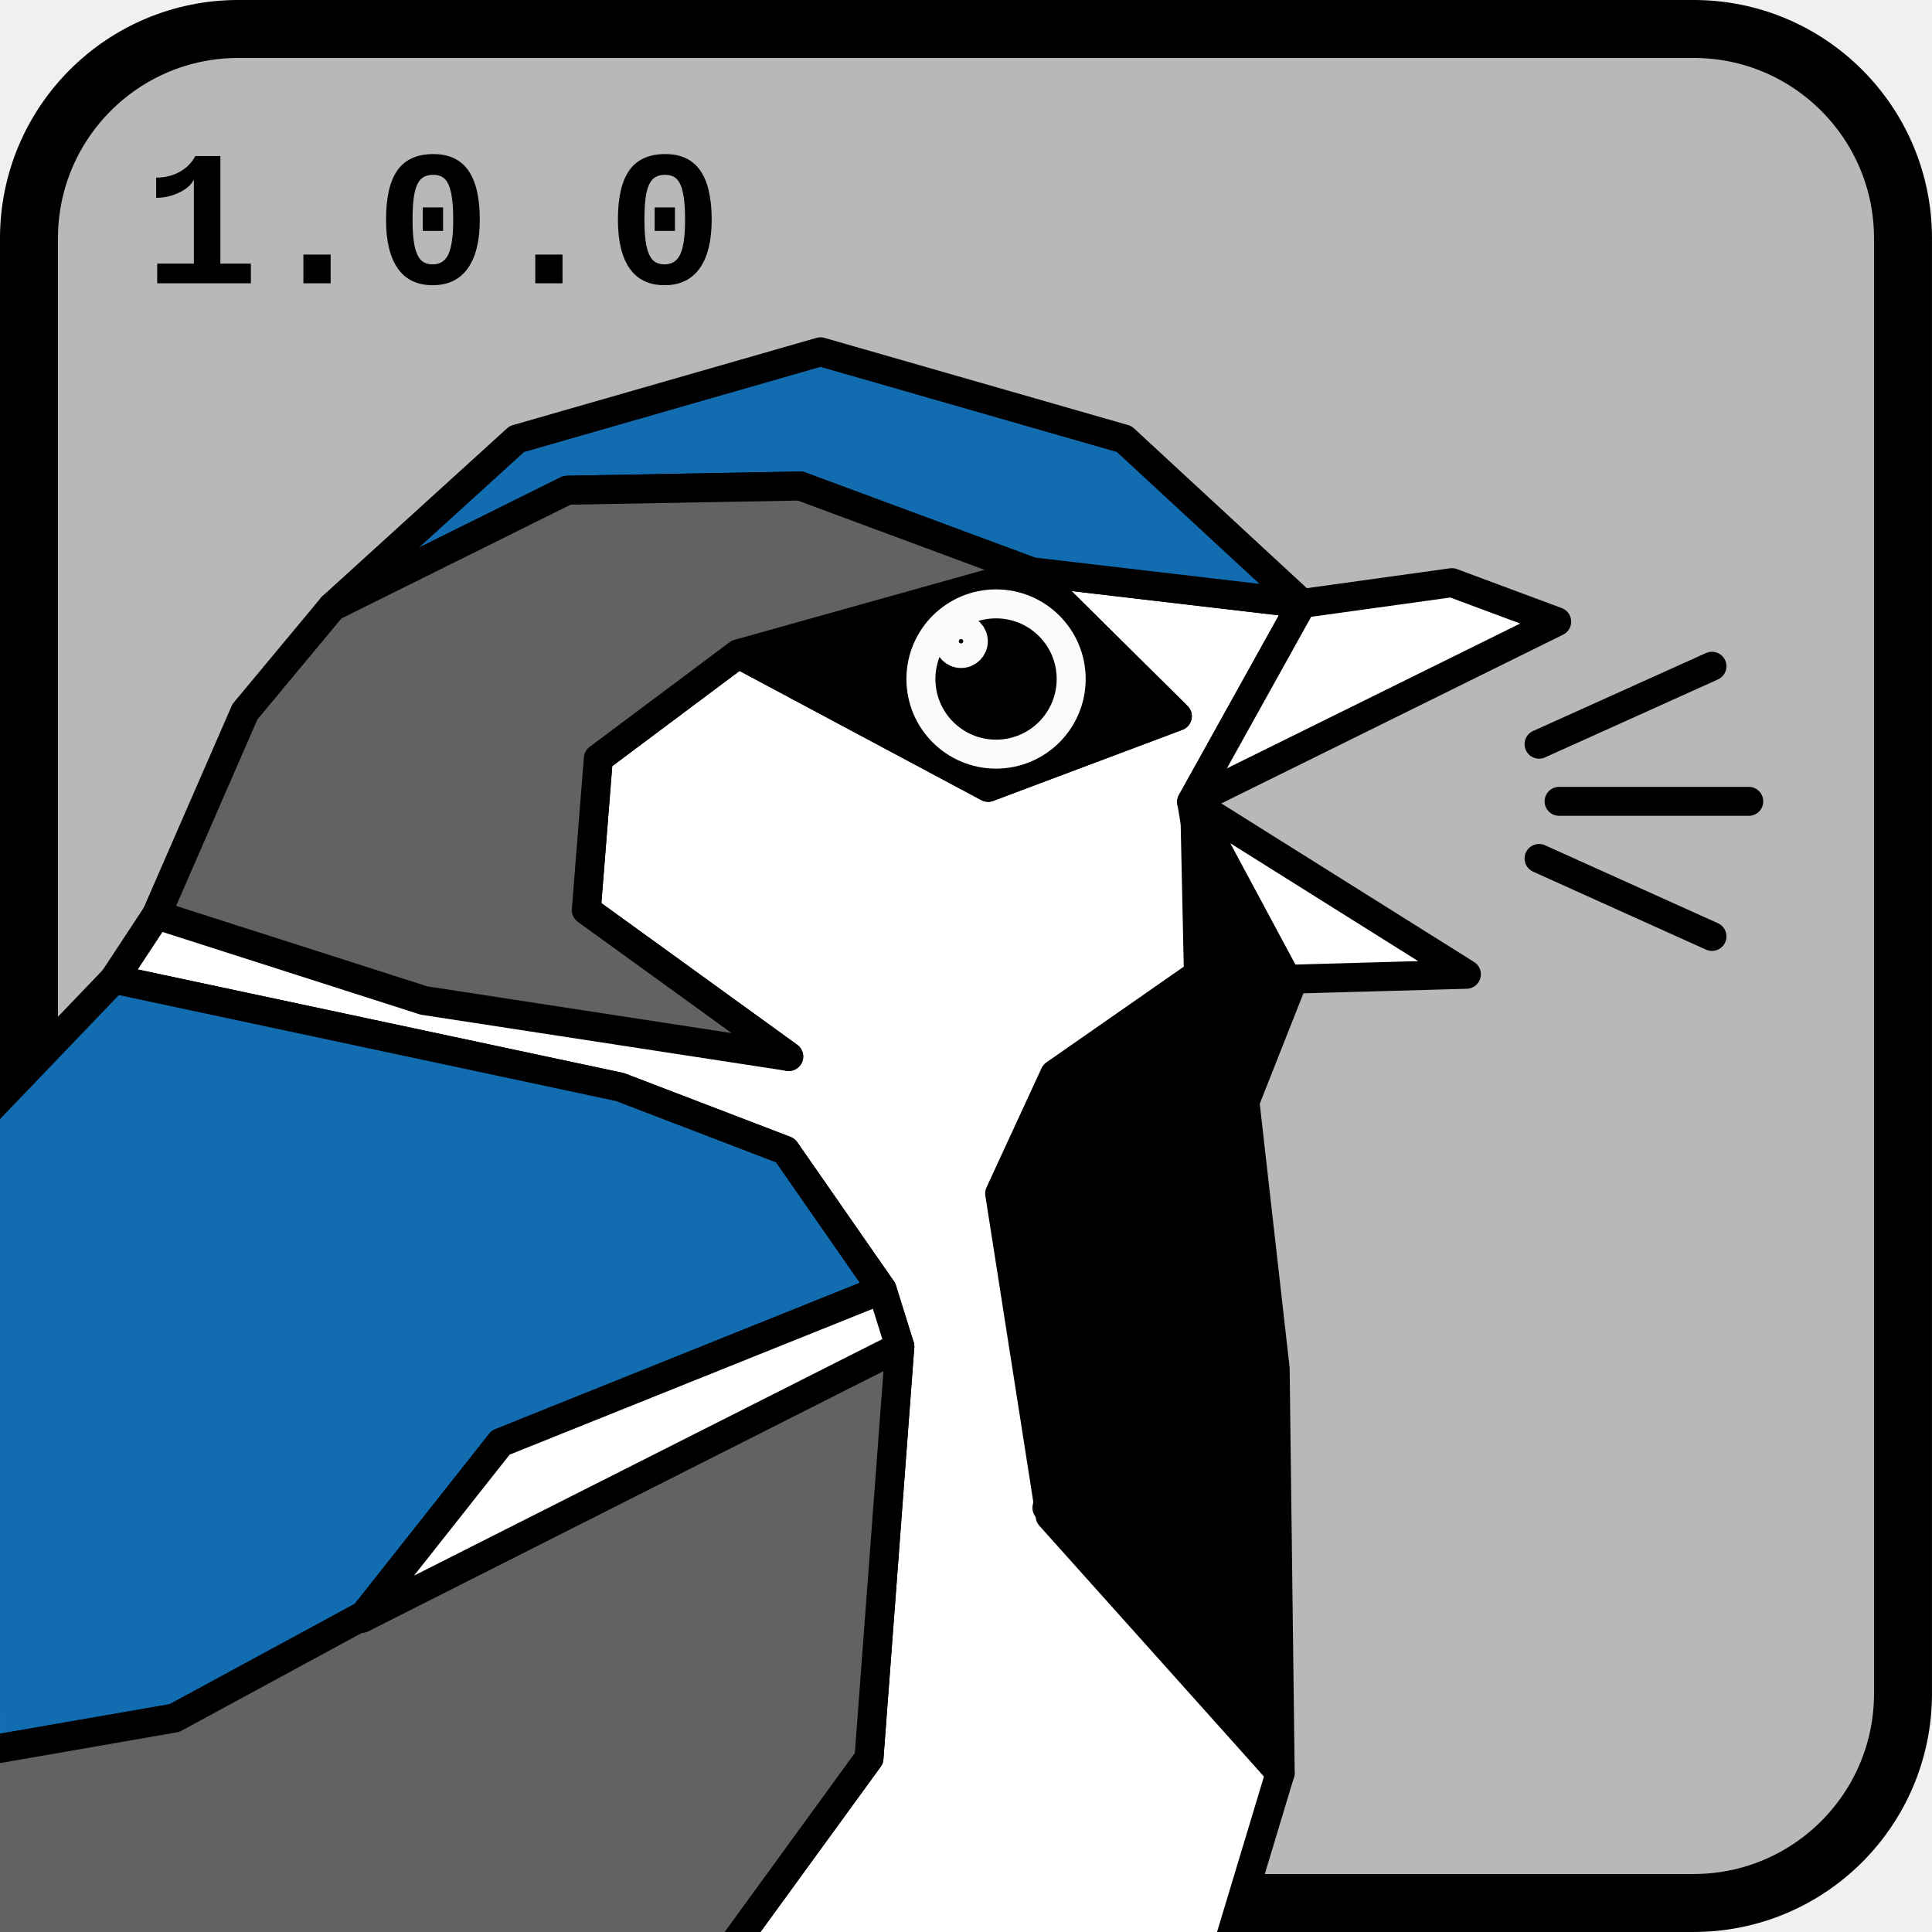
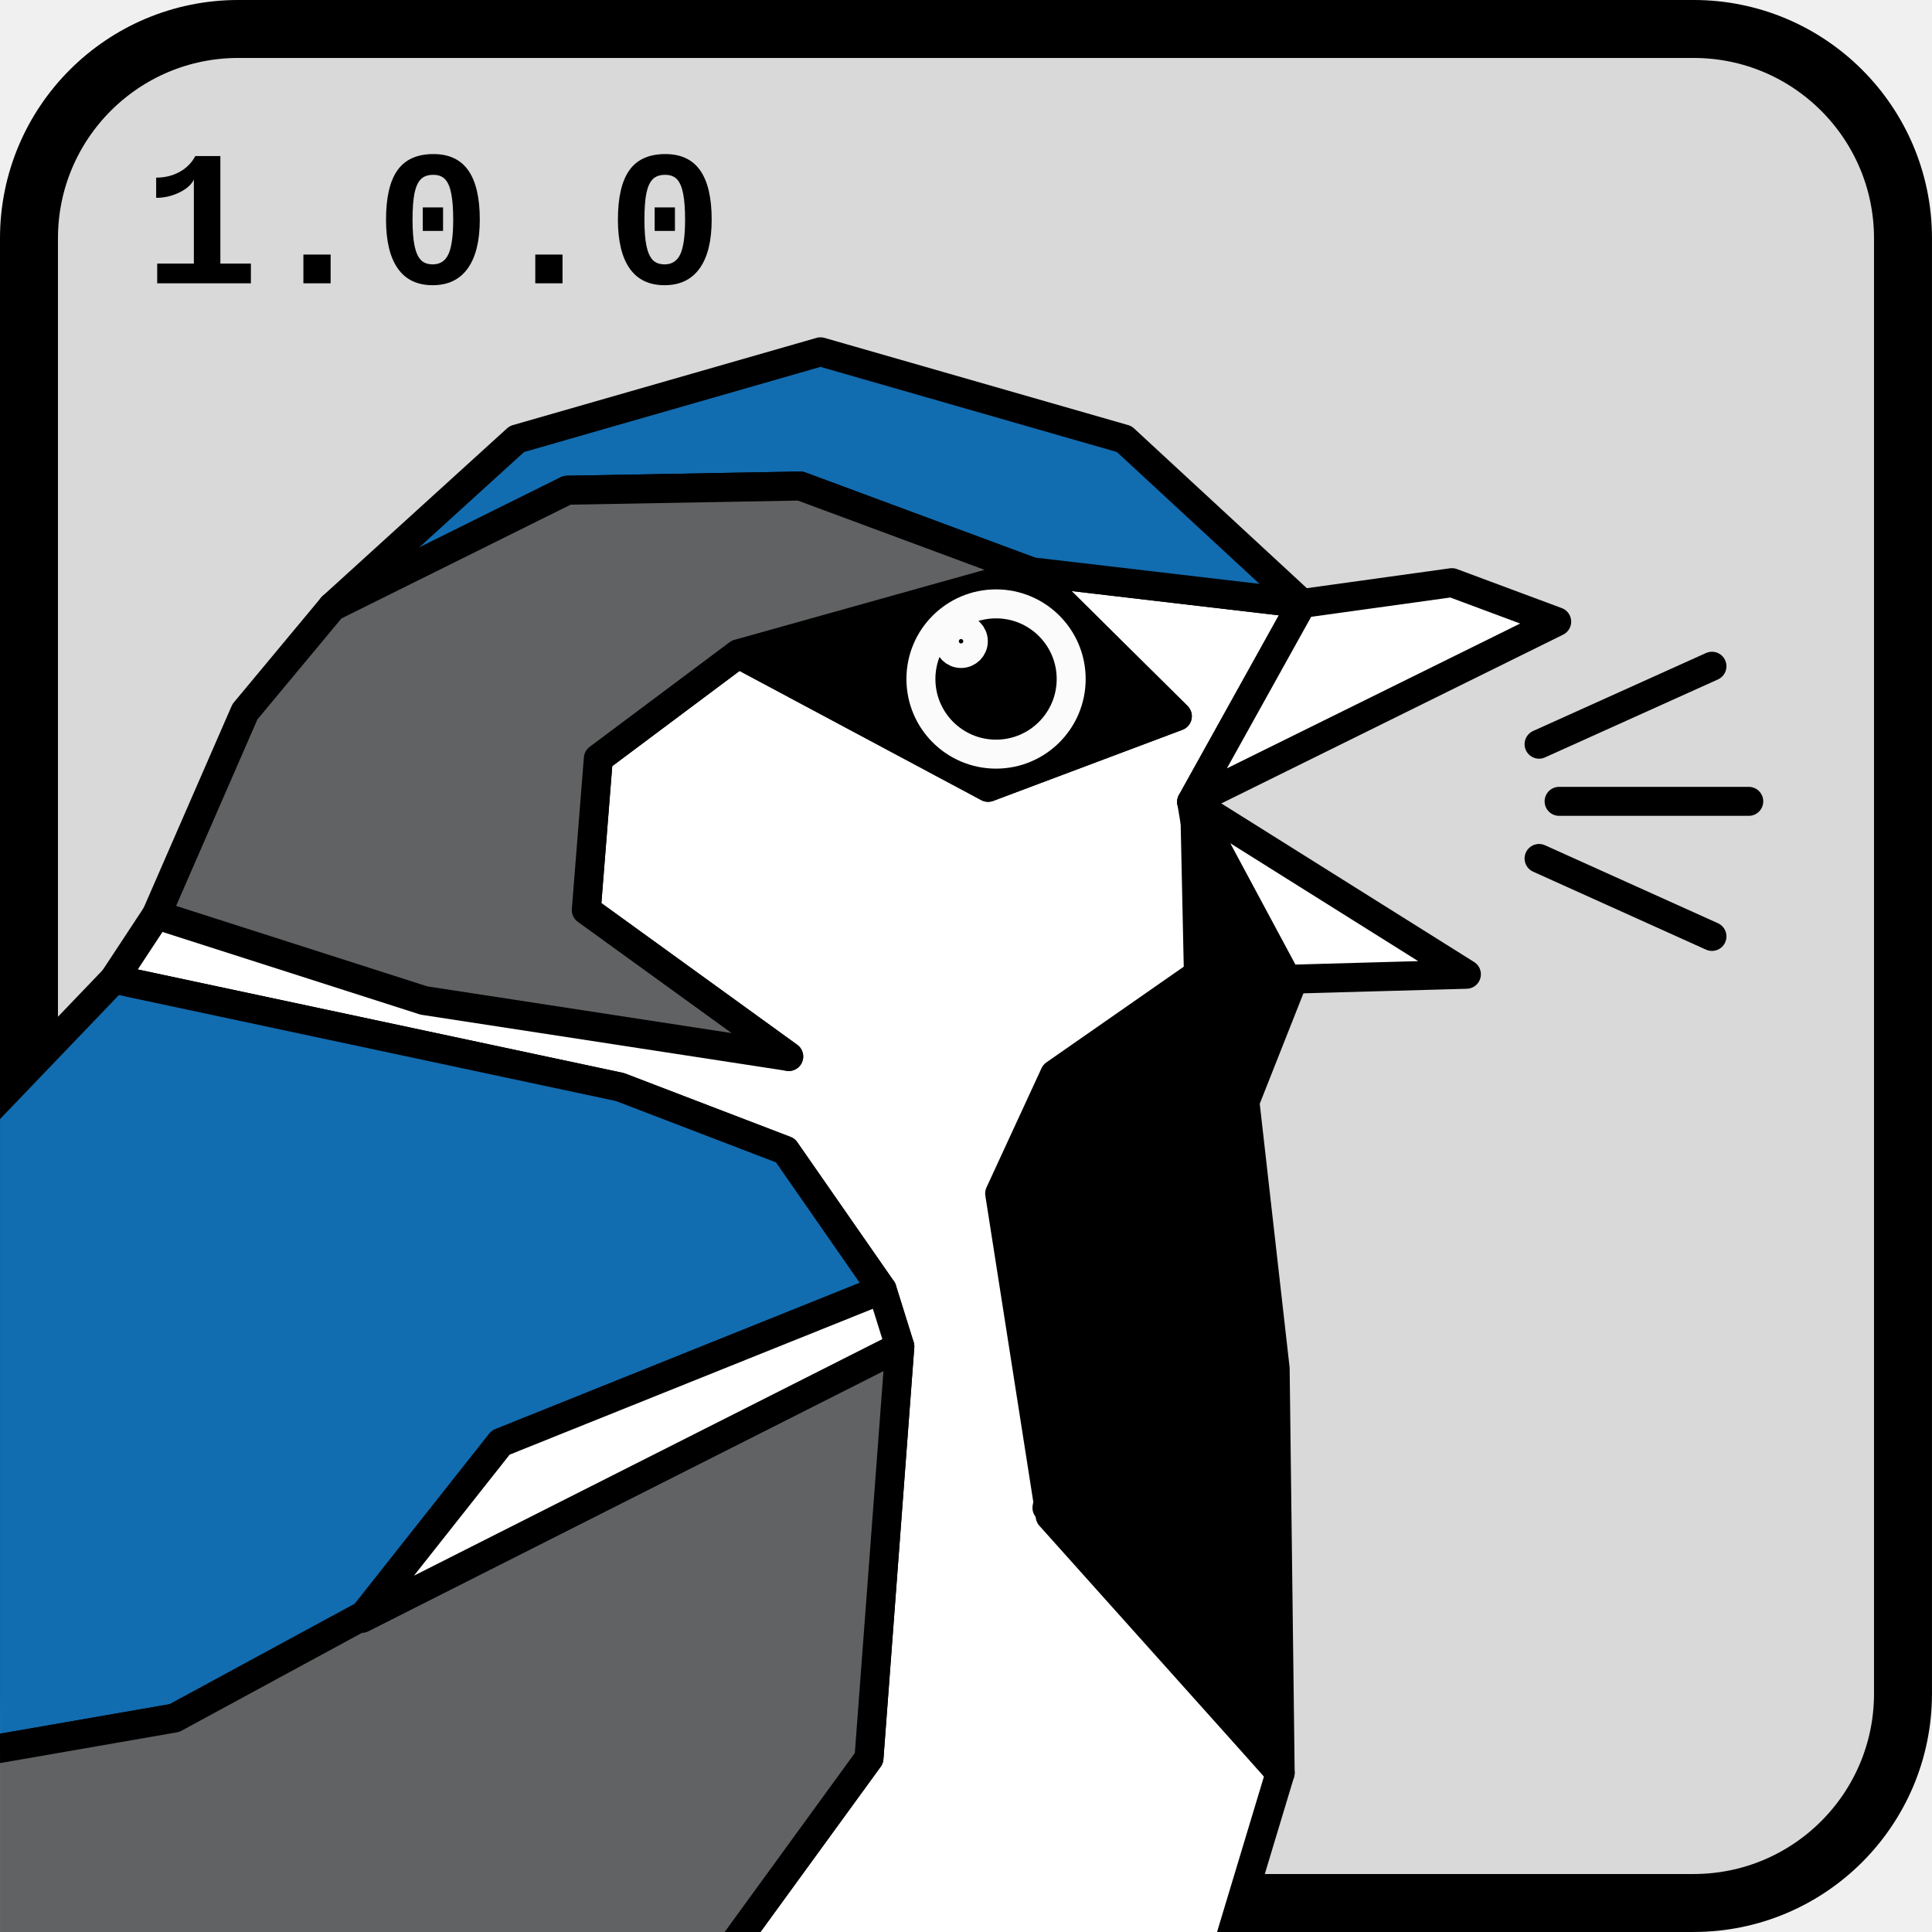
<svg xmlns="http://www.w3.org/2000/svg" width="100.001mm" height="100.001mm" viewBox="0 0 100.001 100.001" version="1.1" id="svg1" xml:space="preserve">
  <defs id="defs1">
    <rect x="36" y="21" width="295" height="42" id="rect3" />
    <linearGradient id="swatch155">
      <stop style="stop-color:#000000;stop-opacity:1;" offset="0" id="stop155" />
    </linearGradient>
    <clipPath clipPathUnits="userSpaceOnUse" id="clipPath1">
      <path id="path1" style="display:inline;fill:none;stroke-width:0;stroke-linecap:round;stroke-linejoin:round" d="M 11.172,0 H 88.828 C 95.017,0 100,4.983 100,11.172 V 88.828 C 100,95.017 88.828,100 88.828,100 H 0 V 11.172 C 0,4.983 4.983,0 11.172,0 Z" />
    </clipPath>
    <clipPath clipPathUnits="userSpaceOnUse" id="clipPath2">
      <path id="path2" style="display:inline;fill:none;stroke-width:0;stroke-linecap:round;stroke-linejoin:round" d="M 11.172,0 H 88.828 C 95.017,0 100,4.983 100,11.172 V 88.828 C 100,95.017 88.828,100 88.828,100 H 0 V 11.172 C 0,4.983 4.983,0 11.172,0 Z" />
    </clipPath>
    <clipPath clipPathUnits="userSpaceOnUse" id="clipPath3">
      <path id="path3" style="display:inline;fill:none;stroke-width:0;stroke-linecap:round;stroke-linejoin:round" d="M 11.172,0 H 88.828 C 95.017,0 100,4.983 100,11.172 V 88.828 C 100,95.017 88.828,100 88.828,100 H 0 V 11.172 C 0,4.983 4.983,0 11.172,0 Z" />
    </clipPath>
    <clipPath clipPathUnits="userSpaceOnUse" id="clipPath4">
      <path id="path4" style="display:inline;fill:none;stroke-width:0;stroke-linecap:round;stroke-linejoin:round" d="M 11.172,0 H 88.828 C 95.017,0 100,4.983 100,11.172 V 88.828 C 100,95.017 88.828,100 88.828,100 H 0 V 11.172 C 0,4.983 4.983,0 11.172,0 Z" />
    </clipPath>
    <clipPath clipPathUnits="userSpaceOnUse" id="clipPath5">
      <path id="path5" style="display:inline;fill:none;stroke-width:0;stroke-linecap:round;stroke-linejoin:round" d="M 11.172,0 H 88.828 C 95.017,0 100,4.983 100,11.172 V 88.828 C 100,95.017 88.828,100 88.828,100 H 0 V 11.172 C 0,4.983 4.983,0 11.172,0 Z" />
    </clipPath>
    <clipPath clipPathUnits="userSpaceOnUse" id="clipPath6">
      <path id="path6" style="display:inline;fill:none;stroke-width:0;stroke-linecap:round;stroke-linejoin:round" d="M 11.172,0 H 88.828 C 95.017,0 100,4.983 100,11.172 V 88.828 C 100,95.017 88.828,100 88.828,100 H 0 V 11.172 C 0,4.983 4.983,0 11.172,0 Z" />
    </clipPath>
    <clipPath clipPathUnits="userSpaceOnUse" id="clipPath7">
      <path id="path7" style="display:inline;fill:none;stroke-width:0;stroke-linecap:round;stroke-linejoin:round" d="M 11.172,0 H 88.828 C 95.017,0 100,4.983 100,11.172 V 88.828 C 100,95.017 88.828,100 88.828,100 H 0 V 11.172 C 0,4.983 4.983,0 11.172,0 Z" />
    </clipPath>
    <clipPath clipPathUnits="userSpaceOnUse" id="clipPath8">
      <path id="path8" style="display:inline;fill:none;stroke-width:0;stroke-linecap:round;stroke-linejoin:round" d="M 11.172,0 H 88.828 C 95.017,0 100,4.983 100,11.172 V 88.828 C 100,95.017 88.828,100 88.828,100 H 0 V 11.172 C 0,4.983 4.983,0 11.172,0 Z" />
    </clipPath>
    <clipPath clipPathUnits="userSpaceOnUse" id="clipPath9">
      <path id="path9" style="display:inline;fill:none;stroke-width:0;stroke-linecap:round;stroke-linejoin:round" d="M 11.172,0 H 88.828 C 95.017,0 100,4.983 100,11.172 V 88.828 C 100,95.017 88.828,100 88.828,100 H 0 V 11.172 C 0,4.983 4.983,0 11.172,0 Z" />
    </clipPath>
    <clipPath clipPathUnits="userSpaceOnUse" id="clipPath10">
      <path id="path10" style="display:inline;fill:none;stroke-width:0;stroke-linecap:round;stroke-linejoin:round" d="M 11.172,0 H 88.828 C 95.017,0 100,4.983 100,11.172 V 88.828 C 100,95.017 88.828,100 88.828,100 H 0 V 11.172 C 0,4.983 4.983,0 11.172,0 Z" />
    </clipPath>
    <clipPath clipPathUnits="userSpaceOnUse" id="clipPath11">
      <path id="path11" style="display:inline;fill:none;stroke-width:0;stroke-linecap:round;stroke-linejoin:round" d="M 11.172,0 H 88.828 C 95.017,0 100,4.983 100,11.172 V 88.828 C 100,95.017 88.828,100 88.828,100 H 0 V 11.172 C 0,4.983 4.983,0 11.172,0 Z" />
    </clipPath>
    <clipPath clipPathUnits="userSpaceOnUse" id="clipPath12">
      <path id="path12" style="display:inline;fill:none;stroke-width:0;stroke-linecap:round;stroke-linejoin:round" d="M 11.172,0 H 88.828 C 95.017,0 100,4.983 100,11.172 V 88.828 C 100,95.017 88.828,100 88.828,100 H 0 V 11.172 C 0,4.983 4.983,0 11.172,0 Z" />
    </clipPath>
    <clipPath clipPathUnits="userSpaceOnUse" id="clipPath13">
      <path id="path13" style="display:inline;fill:none;stroke-width:0;stroke-linecap:round;stroke-linejoin:round" d="M 11.172,0 H 88.828 C 95.017,0 100,4.983 100,11.172 V 88.828 C 100,95.017 88.828,100 88.828,100 H 0 V 11.172 C 0,4.983 4.983,0 11.172,0 Z" />
    </clipPath>
    <clipPath clipPathUnits="userSpaceOnUse" id="clipPath14">
      <path id="path14" style="display:inline;fill:none;stroke-width:0;stroke-linecap:round;stroke-linejoin:round" d="M 11.172,0 H 88.828 C 95.017,0 100,4.983 100,11.172 V 88.828 C 100,95.017 88.828,100 88.828,100 H 0 V 11.172 C 0,4.983 4.983,0 11.172,0 Z" />
    </clipPath>
    <clipPath clipPathUnits="userSpaceOnUse" id="clipPath15">
      <path id="path15" style="display:inline;fill:none;stroke-width:0;stroke-linecap:round;stroke-linejoin:round" d="M 11.172,0 H 88.828 C 95.017,0 100,4.983 100,11.172 V 88.828 C 100,95.017 88.828,100 88.828,100 H 0 V 11.172 C 0,4.983 4.983,0 11.172,0 Z" />
    </clipPath>
    <clipPath clipPathUnits="userSpaceOnUse" id="clipPath16">
      <path id="path16" style="display:inline;fill:none;stroke-width:0;stroke-linecap:round;stroke-linejoin:round" d="M 11.172,0 H 88.828 C 95.017,0 100,4.983 100,11.172 V 88.828 C 100,95.017 88.828,100 88.828,100 H 0 V 11.172 C 0,4.983 4.983,0 11.172,0 Z" />
    </clipPath>
    <clipPath clipPathUnits="userSpaceOnUse" id="clipPath17">
      <path id="path17" style="display:inline;fill:none;stroke-width:0;stroke-linecap:round;stroke-linejoin:round" d="M 11.172,0 H 88.828 C 95.017,0 100,4.983 100,11.172 V 88.828 C 100,95.017 88.828,100 88.828,100 H 0 V 11.172 C 0,4.983 4.983,0 11.172,0 Z" />
    </clipPath>
    <clipPath clipPathUnits="userSpaceOnUse" id="clipPath18">
      <path id="path18" style="display:inline;fill:none;stroke-width:0;stroke-linecap:round;stroke-linejoin:round" d="M 11.172,0 H 88.828 C 95.017,0 100,4.983 100,11.172 V 88.828 C 100,95.017 88.828,100 88.828,100 H 0 V 11.172 C 0,4.983 4.983,0 11.172,0 Z" />
    </clipPath>
    <clipPath clipPathUnits="userSpaceOnUse" id="clipPath19">
      <path id="path19" style="display:inline;fill:none;stroke-width:0;stroke-linecap:round;stroke-linejoin:round" d="M 11.172,0 H 88.828 C 95.017,0 100,4.983 100,11.172 V 88.828 C 100,95.017 88.828,100 88.828,100 H 0 V 11.172 C 0,4.983 4.983,0 11.172,0 Z" />
    </clipPath>
    <clipPath clipPathUnits="userSpaceOnUse" id="clipPath20">
      <path id="path20" style="display:inline;fill:none;stroke-width:0;stroke-linecap:round;stroke-linejoin:round" d="M 11.172,0 H 88.828 C 95.017,0 100,4.983 100,11.172 V 88.828 C 100,95.017 88.828,100 88.828,100 H 0 V 11.172 C 0,4.983 4.983,0 11.172,0 Z" />
    </clipPath>
    <clipPath clipPathUnits="userSpaceOnUse" id="clipPath21">
      <path id="path21" style="display:inline;fill:none;stroke-width:0;stroke-linecap:round;stroke-linejoin:round" d="M 11.172,0 H 88.828 C 95.017,0 100,4.983 100,11.172 V 88.828 C 100,95.017 88.828,100 88.828,100 H 0 V 11.172 C 0,4.983 4.983,0 11.172,0 Z" />
    </clipPath>
    <clipPath clipPathUnits="userSpaceOnUse" id="clipPath22">
      <path id="path22" style="display:inline;fill:none;stroke-width:0;stroke-linecap:round;stroke-linejoin:round" d="M 11.172,0 H 88.828 C 95.017,0 100,4.983 100,11.172 V 88.828 C 100,95.017 88.828,100 88.828,100 H 0 V 11.172 C 0,4.983 4.983,0 11.172,0 Z" />
    </clipPath>
    <clipPath clipPathUnits="userSpaceOnUse" id="clipPath23">
      <path id="path23" style="display:inline;fill:none;stroke-width:0;stroke-linecap:round;stroke-linejoin:round" d="M 11.172,0 H 88.828 C 95.017,0 100,4.983 100,11.172 V 88.828 C 100,95.017 88.828,100 88.828,100 H 0 V 11.172 C 0,4.983 4.983,0 11.172,0 Z" />
    </clipPath>
    <clipPath clipPathUnits="userSpaceOnUse" id="clipPath26">
      <path id="path26" style="display:inline;fill:none;stroke-width:0;stroke-linecap:round;stroke-linejoin:round" d="M 11.172,0 H 88.828 C 95.017,0 100,4.983 100,11.172 V 88.828 C 100,95.017 88.828,100 88.828,100 H 0 V 11.172 C 0,4.983 4.983,0 11.172,0 Z" />
    </clipPath>
    <clipPath clipPathUnits="userSpaceOnUse" id="clipPath28">
      <path id="path28" style="display:inline;fill:none;stroke-width:0;stroke-linecap:round;stroke-linejoin:round" d="M 11.172,0 H 88.828 C 95.017,0 100,4.983 100,11.172 V 88.828 C 100,95.017 88.828,100 88.828,100 H 0 V 11.172 C 0,4.983 4.983,0 11.172,0 Z" />
    </clipPath>
    <clipPath clipPathUnits="userSpaceOnUse" id="clipPath29">
      <path id="path29" style="display:inline;fill:none;stroke-width:0;stroke-linecap:round;stroke-linejoin:round" d="M 11.172,0 H 88.828 C 95.017,0 100,4.983 100,11.172 V 88.828 C 100,95.017 88.828,100 88.828,100 H 0 V 11.172 C 0,4.983 4.983,0 11.172,0 Z" />
    </clipPath>
    <clipPath clipPathUnits="userSpaceOnUse" id="clipPath30">
      <path id="path30" style="display:inline;fill:none;stroke-width:0;stroke-linecap:round;stroke-linejoin:round" d="M 11.172,0 H 88.828 C 95.017,0 100,4.983 100,11.172 V 88.828 C 100,95.017 88.828,100 88.828,100 H 0 V 11.172 C 0,4.983 4.983,0 11.172,0 Z" />
    </clipPath>
    <clipPath clipPathUnits="userSpaceOnUse" id="clipPath31">
      <path id="path31" style="display:inline;fill:none;stroke-width:0;stroke-linecap:round;stroke-linejoin:round" d="M 11.172,0 H 88.828 C 95.017,0 100,4.983 100,11.172 V 88.828 C 100,95.017 88.828,100 88.828,100 H 0 V 11.172 C 0,4.983 4.983,0 11.172,0 Z" />
    </clipPath>
  </defs>
  <g id="layer1" transform="translate(7.3432922e-4,7.3432922e-4)">
-     <rect style="display:inline;fill:#808080;fill-opacity:0.5;stroke:#000000;stroke-width:3;stroke-linecap:round;stroke-linejoin:round;stroke-dasharray:none;stroke-opacity:1" id="rect1" width="97" height="97" x="1.499" y="1.499" ry="10.837" clip-path="none" />
+     <rect style="display:inline;fill:#808080;fill-opacity:0.2;stroke:#000000;stroke-width:3;stroke-linecap:round;stroke-linejoin:round;stroke-dasharray:none;stroke-opacity:1" id="rect1" width="97" height="97" x="1.499" y="1.499" ry="10.837" clip-path="none" />
    <path id="path50" style="display:inline;fill:none;stroke-width:0;stroke-linecap:round;stroke-linejoin:round" d="M 11.172,0 H 88.828 C 95.017,0 100,4.983 100,11.172 V 88.828 C 100,95.017 88.828,100 88.828,100 H 0 V 11.172 C 0,4.983 4.983,0 11.172,0 Z" clip-path="url(#clipPath31)" />
    <path style="fill:#bfbfbf;fill-opacity:1;fill-rule:nonzero;stroke:#000000;stroke-width:1.5;stroke-linecap:round;stroke-linejoin:round;stroke-dasharray:none;stroke-opacity:1" d="m 80.699,41.477 h 9.817" id="path137-9-67" clip-path="url(#clipPath30)" />
    <path id="path49" style="display:inline;fill:none;stroke-width:0;stroke-linecap:round;stroke-linejoin:round" d="M 11.172,0 H 88.828 C 95.017,0 100,4.983 100,11.172 V 88.828 C 100,95.017 88.828,100 88.828,100 H 0 V 11.172 C 0,4.983 4.983,0 11.172,0 Z" clip-path="url(#clipPath29)" />
    <path style="fill:#bfbfbf;fill-opacity:1;fill-rule:nonzero;stroke:#000000;stroke-width:1.5;stroke-linecap:round;stroke-linejoin:round;stroke-dasharray:none;stroke-opacity:1" d="m 79.662,38.519 8.949,-4.035" id="path137-9-6-9" clip-path="url(#clipPath28)" />
    <path id="path48" style="display:inline;fill:none;stroke-width:0;stroke-linecap:round;stroke-linejoin:round" d="M 11.172,0 H 88.828 C 95.017,0 100,4.983 100,11.172 V 88.828 C 100,95.017 88.828,100 88.828,100 H 0 V 11.172 C 0,4.983 4.983,0 11.172,0 Z" clip-path="url(#clipPath26)" />
    <path style="fill:#bfbfbf;fill-opacity:1;fill-rule:nonzero;stroke:#000000;stroke-width:1.5;stroke-linecap:round;stroke-linejoin:round;stroke-dasharray:none;stroke-opacity:1" d="m 79.662,44.434 8.949,4.035" id="path138-6" clip-path="url(#clipPath23)" />
    <path id="path46" style="display:inline;fill:none;stroke-width:0;stroke-linecap:round;stroke-linejoin:round" d="M 11.172,0 H 88.828 C 95.017,0 100,4.983 100,11.172 V 88.828 C 100,95.017 88.828,100 88.828,100 H 0 V 11.172 C 0,4.983 4.983,0 11.172,0 Z" clip-path="url(#clipPath22)" />
    <path d="m 67.391,31.235 -14.003,-1.641 7.551,7.478 -9.796,3.68 -12.931,-6.911 -7.243,5.416 -0.623,7.848 10.478,7.58 -15.773,-4.52 -16.954,-2.816 -2.196,3.334 26.189,5.582 6.53,2.503 2.03,0.778 5.003,7.198 0.468,1.5 0.453,1.451 -1.597,21.311 -8.688,11.944 25.608,3.284 4.364,-14.469 -12.071,-13.721 3.074,-16.832 -0.295,-6.268 6.721,-1.493 -2.01,-11.944 z" style="display:inline;fill:#ffffff;fill-opacity:1;stroke:#000000;stroke-width:1.5;stroke-linecap:round;stroke-linejoin:round;stroke-dasharray:none" id="path192" clip-path="url(#clipPath21)" />
    <path id="path44" style="display:inline;fill:none;stroke-width:0;stroke-linecap:round;stroke-linejoin:round" d="M 11.172,0 H 88.828 C 95.017,0 100,4.983 100,11.172 V 88.828 C 100,95.017 88.828,100 88.828,100 H 0 V 11.172 C 0,4.983 4.983,0 11.172,0 Z" clip-path="url(#clipPath20)" />
    <path d="m -23.9,94.653 32.931,-5.726 9.825,-5.328 7.057,-8.928 19.739,-7.926 -5.003,-7.198 -2.03,-0.778 -6.53,-2.503 -26.189,-5.582 -9.803,10.227 z" style="display:inline;fill:#126cb0;fill-opacity:1;stroke:#000000;stroke-width:1.5;stroke-linecap:round;stroke-linejoin:round;stroke-dasharray:none" id="path188" clip-path="url(#clipPath19)" />
    <path id="path43" style="display:inline;fill:none;stroke-width:0;stroke-linecap:round;stroke-linejoin:round" d="M 11.172,0 H 88.828 C 95.017,0 100,4.983 100,11.172 V 88.828 C 100,95.017 88.828,100 88.828,100 H 0 V 11.172 C 0,4.983 4.983,0 11.172,0 Z" clip-path="url(#clipPath18)" />
    <path d="m 36.29,102.949 8.688,-11.944 1.597,-21.311 v 0 L 18.729,83.759 18.856,83.598 9.031,88.926 -23.9,94.653 -32.721,108.621 Z" style="display:inline;fill:#616263;fill-opacity:1;stroke:#000000;stroke-width:1.5;stroke-linecap:round;stroke-linejoin:round;stroke-dasharray:none" id="path190" clip-path="url(#clipPath17)" />
    <path id="path42" style="display:inline;fill:none;stroke-width:0;stroke-linecap:round;stroke-linejoin:round" d="M 11.172,0 H 88.828 C 95.017,0 100,4.983 100,11.172 V 88.828 C 100,95.017 88.828,100 88.828,100 H 0 V 11.172 C 0,4.983 4.983,0 11.172,0 Z" clip-path="url(#clipPath16)" />
    <path d="M 67.391,31.235 61.68,41.507 80.574,32.177 75.15,30.158 Z" style="fill:#ffffff;stroke:#000000;stroke-width:1.5;stroke-linecap:round;stroke-linejoin:round;stroke-dasharray:none" id="path198" clip-path="url(#clipPath15)" />
    <path id="path41" style="display:inline;fill:none;stroke-width:0;stroke-linecap:round;stroke-linejoin:round" d="M 11.172,0 H 88.828 C 95.017,0 100,4.983 100,11.172 V 88.828 C 100,95.017 88.828,100 88.828,100 H 0 V 11.172 C 0,4.983 4.983,0 11.172,0 Z" clip-path="url(#clipPath14)" />
    <path d="m 61.68,41.507 4.929,9.181 9.292,-0.26 z" style="fill:#ffffff;stroke:#000000;stroke-width:1.5;stroke-linecap:round;stroke-linejoin:round;stroke-dasharray:none" id="path199" clip-path="url(#clipPath13)" />
    <path id="path40" style="display:inline;fill:none;stroke-width:0;stroke-linecap:round;stroke-linejoin:round" d="M 11.172,0 H 88.828 C 95.017,0 100,4.983 100,11.172 V 88.828 C 100,95.017 88.828,100 88.828,100 H 0 V 11.172 C 0,4.983 4.983,0 11.172,0 Z" clip-path="url(#clipPath12)" />
    <path d="m 53.388,29.594 -15.176,4.247 12.931,6.911 9.796,-3.68 z" style="fill:#000000;fill-opacity:1;stroke:#000000;stroke-width:1.5;stroke-linecap:round;stroke-linejoin:round;stroke-dasharray:none" id="path193" clip-path="url(#clipPath11)" />
    <path id="path39" style="display:inline;fill:none;stroke-width:0;stroke-linecap:round;stroke-linejoin:round" d="M 11.172,0 H 88.828 C 95.017,0 100,4.983 100,11.172 V 88.828 C 100,95.017 88.828,100 88.828,100 H 0 V 11.172 C 0,4.983 4.983,0 11.172,0 Z" clip-path="url(#clipPath10)" />
    <path d="m 42.468,18.209 -15.718,4.515 -9.553,8.684 12.158,-6.035 12.071,-0.217 11.963,4.437 14.003,1.641 -9.205,-8.511 z" style="fill:#126cb0;fill-opacity:1;stroke:#000000;stroke-width:1.5;stroke-linecap:round;stroke-linejoin:round;stroke-dasharray:none" id="path197" clip-path="url(#clipPath9)" />
    <path id="path38" style="display:inline;fill:none;stroke-width:0;stroke-linecap:round;stroke-linejoin:round" d="M 11.172,0 H 88.828 C 95.017,0 100,4.983 100,11.172 V 88.828 C 100,95.017 88.828,100 88.828,100 H 0 V 11.172 C 0,4.983 4.983,0 11.172,0 Z" clip-path="url(#clipPath8)" />
    <path d="m 61.846,41.936 0.183,8.485 -7.44,5.184 -2.847,6.169 2.615,16.699 L 66.262,91.764 66.002,70.835 64.438,57.028 66.775,51.118 Z" style="fill:#000000;fill-opacity:1;stroke:#000000;stroke-width:1.5;stroke-linecap:round;stroke-linejoin:round;stroke-dasharray:none" id="path191" clip-path="url(#clipPath7)" />
    <path id="path36" style="display:inline;fill:none;stroke-width:0;stroke-linecap:round;stroke-linejoin:round" d="M 11.172,0 H 88.828 C 95.017,0 100,4.983 100,11.172 V 88.828 C 100,95.017 88.828,100 88.828,100 H 0 V 11.172 C 0,4.983 4.983,0 11.172,0 Z" clip-path="url(#clipPath6)" />
    <path d="m 8.096,47.35 13.846,4.436 18.882,2.899 -10.478,-7.58 0.623,-7.848 7.243,-5.416 15.176,-4.247 -11.963,-4.437 -12.071,0.217 -12.158,6.035 -4.519,5.431 z" style="fill:#616263;fill-opacity:1;stroke:#000000;stroke-width:1.5;stroke-linecap:round;stroke-linejoin:round;stroke-dasharray:none" id="path196" clip-path="url(#clipPath5)" />
    <path id="path35" style="display:inline;fill:none;stroke-width:0;stroke-linecap:round;stroke-linejoin:round" d="M 11.172,0 H 88.828 C 95.017,0 100,4.983 100,11.172 V 88.828 C 100,95.017 88.828,100 88.828,100 H 0 V 11.172 C 0,4.983 4.983,0 11.172,0 Z" clip-path="url(#clipPath4)" />
    <path d="m 45.653,66.744 -19.739,7.926 -7.057,8.928 -0.127,0.161 27.845,-14.064 z" style="display:inline;fill:#ffffff;stroke:#000000;stroke-width:1.5;stroke-linecap:round;stroke-linejoin:round;stroke-dasharray:none" id="path189" clip-path="url(#clipPath3)" />
    <path id="path34" style="display:inline;fill:none;stroke-width:0;stroke-linecap:round;stroke-linejoin:round" d="M 11.172,0 H 88.828 C 95.017,0 100,4.983 100,11.172 V 88.828 C 100,95.017 88.828,100 88.828,100 H 0 V 11.172 C 0,4.983 4.983,0 11.172,0 Z" clip-path="url(#clipPath2)" />
    <path d="m 51.555,31.256 a 3.889,3.889 0 0 0 -3.889,3.889 3.889,3.889 0 0 0 3.889,3.889 3.889,3.889 0 0 0 3.889,-3.889 3.889,3.889 0 0 0 -3.889,-3.889 z m -1.811,1.299 a 0.635,0.635 0 0 1 0.635,0.635 0.635,0.635 0 0 1 -0.635,0.635 0.635,0.635 0 0 1 -0.635,-0.635 0.635,0.635 0 0 1 0.635,-0.635 z" style="fill:#000000;fill-opacity:1;stroke:#fbfbfb;stroke-width:1.5;stroke-linecap:round;stroke-linejoin:round;stroke-dasharray:none;stroke-opacity:1" id="path194" clip-path="url(#clipPath1)" />
    <text xml:space="preserve" transform="matrix(0.2645833,0,0,0.2645833,-2.116667,1.5875)" id="text1" style="font-weight:bold;font-size:37.795px;line-height:1;font-family:'Courier New';-inkscape-font-specification:'Courier New Bold';white-space:pre;shape-inside:url(#rect3);display:inline;fill:#000000;fill-opacity:1;stroke:none;stroke-width:1.134;stroke-linecap:round;stroke-linejoin:round">
      <tspan x="36" y="49.418" id="tspan1">1.0.0</tspan>
    </text>
  </g>
</svg>
